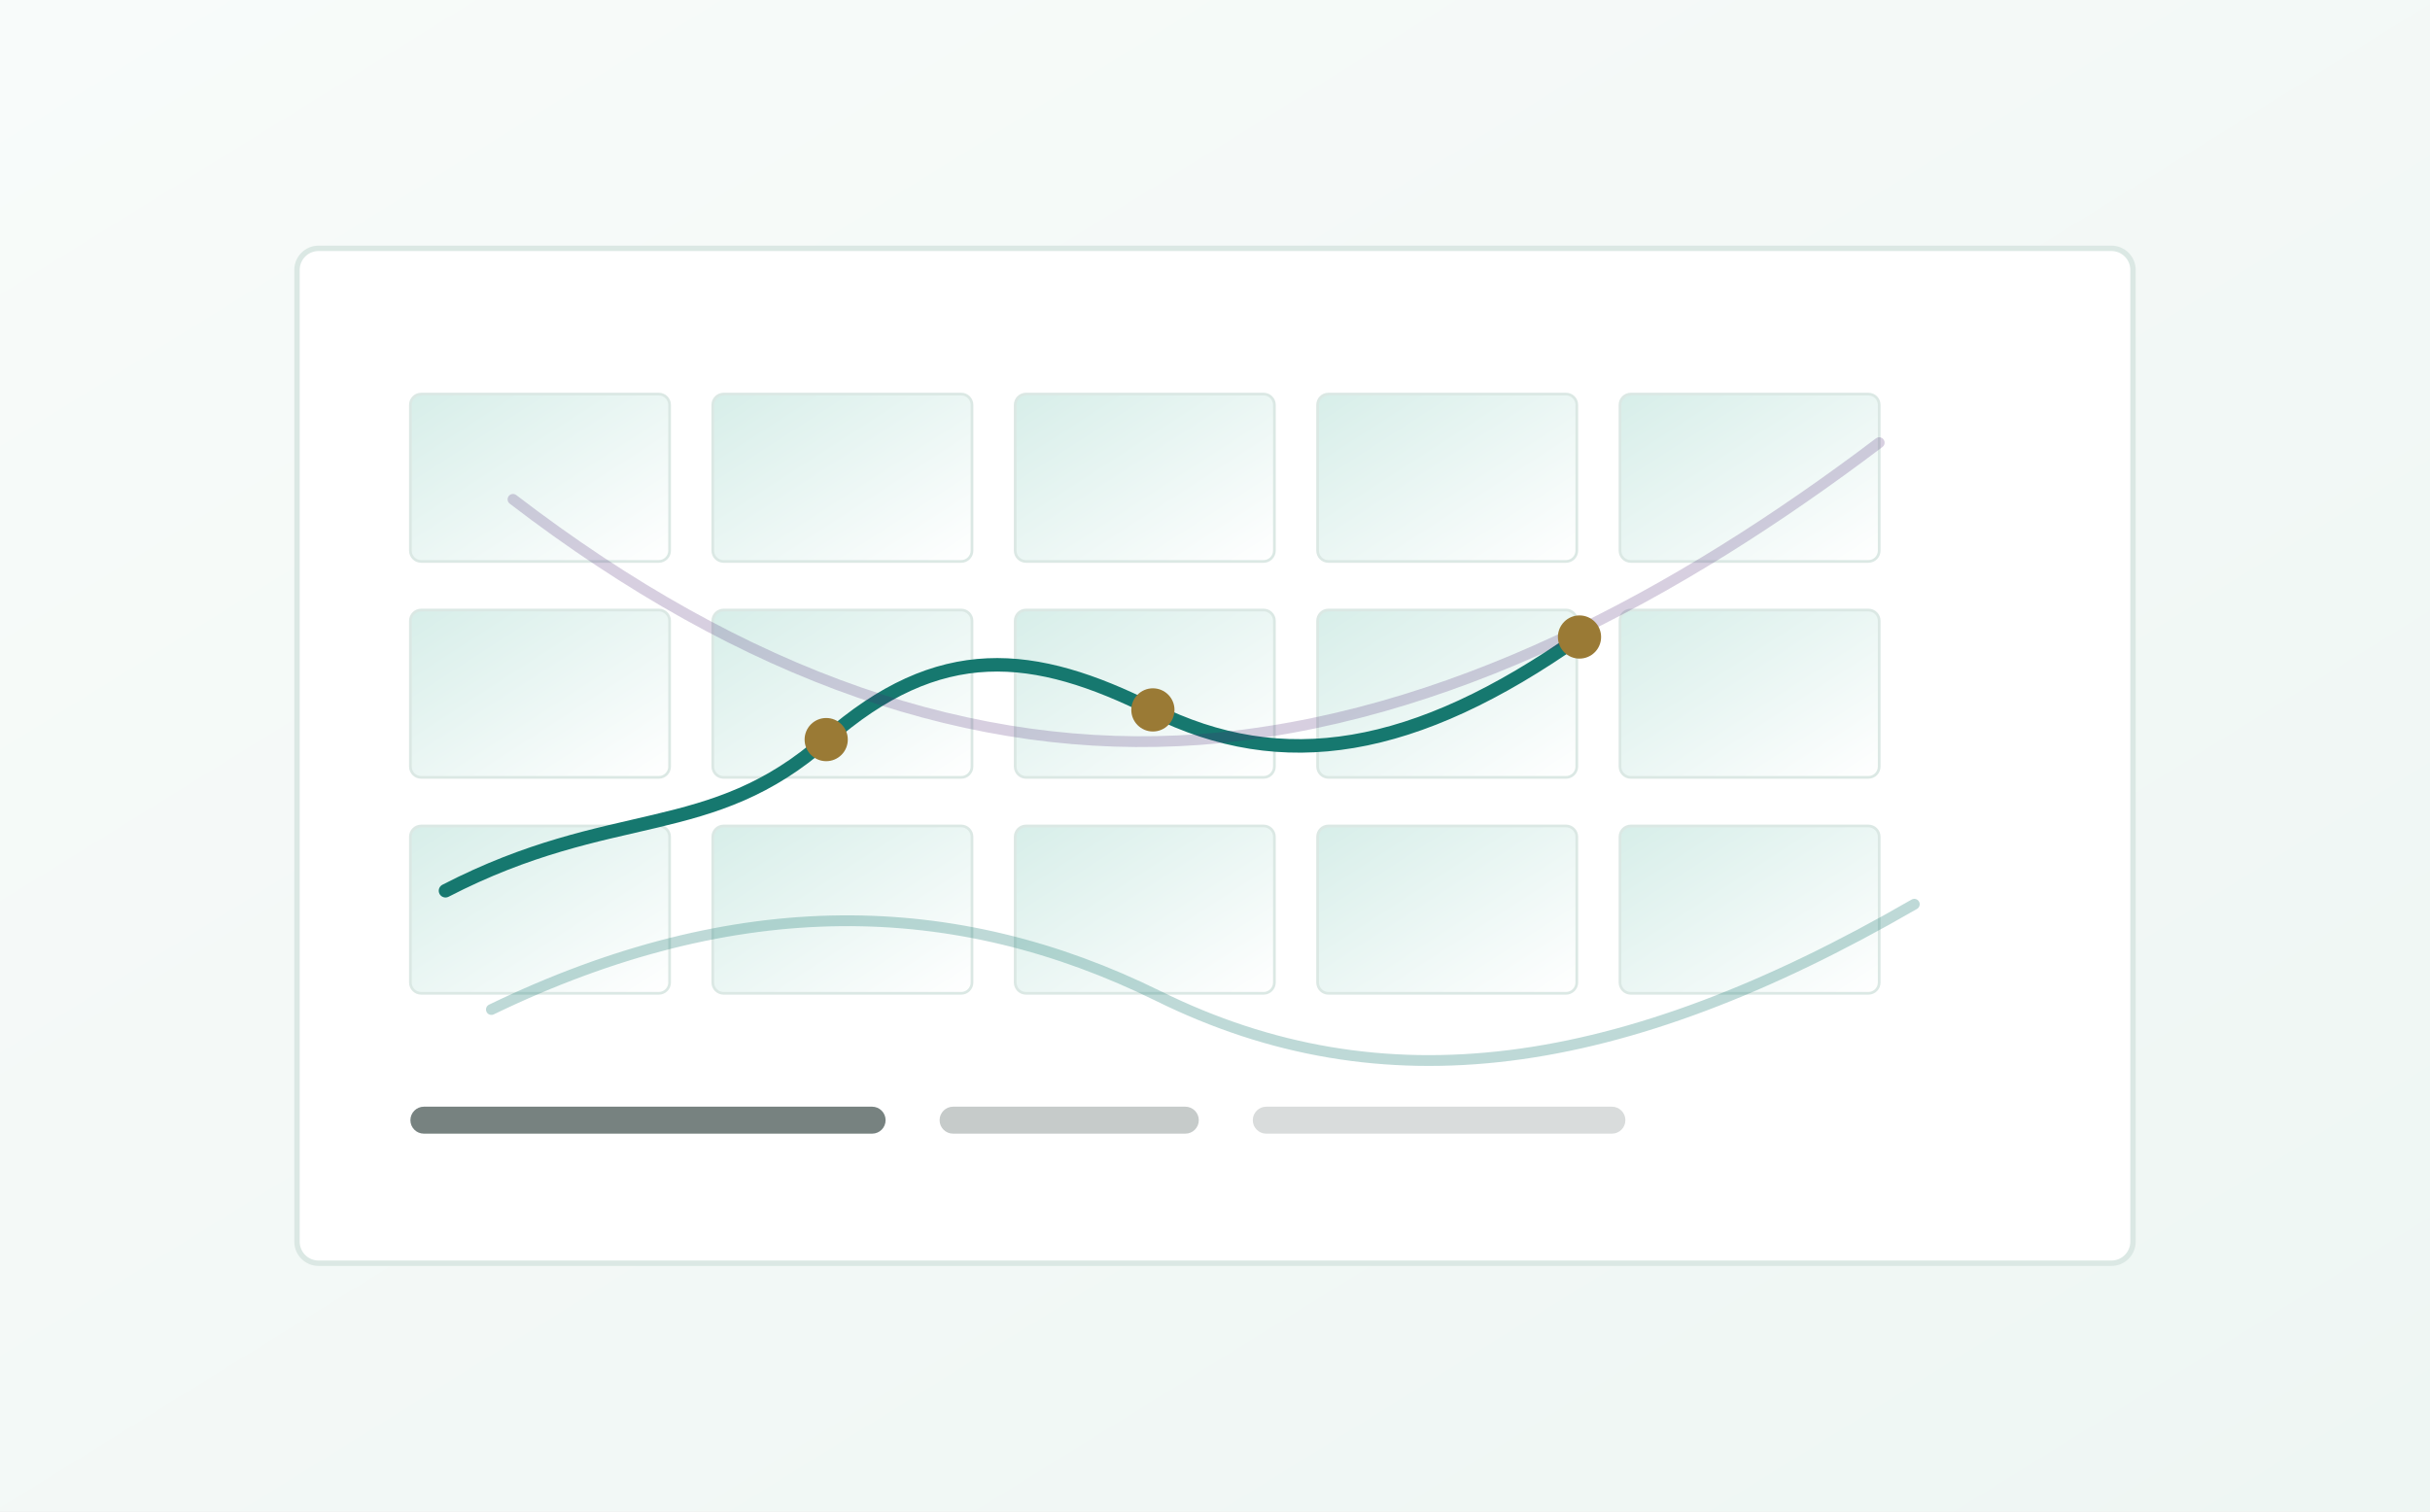
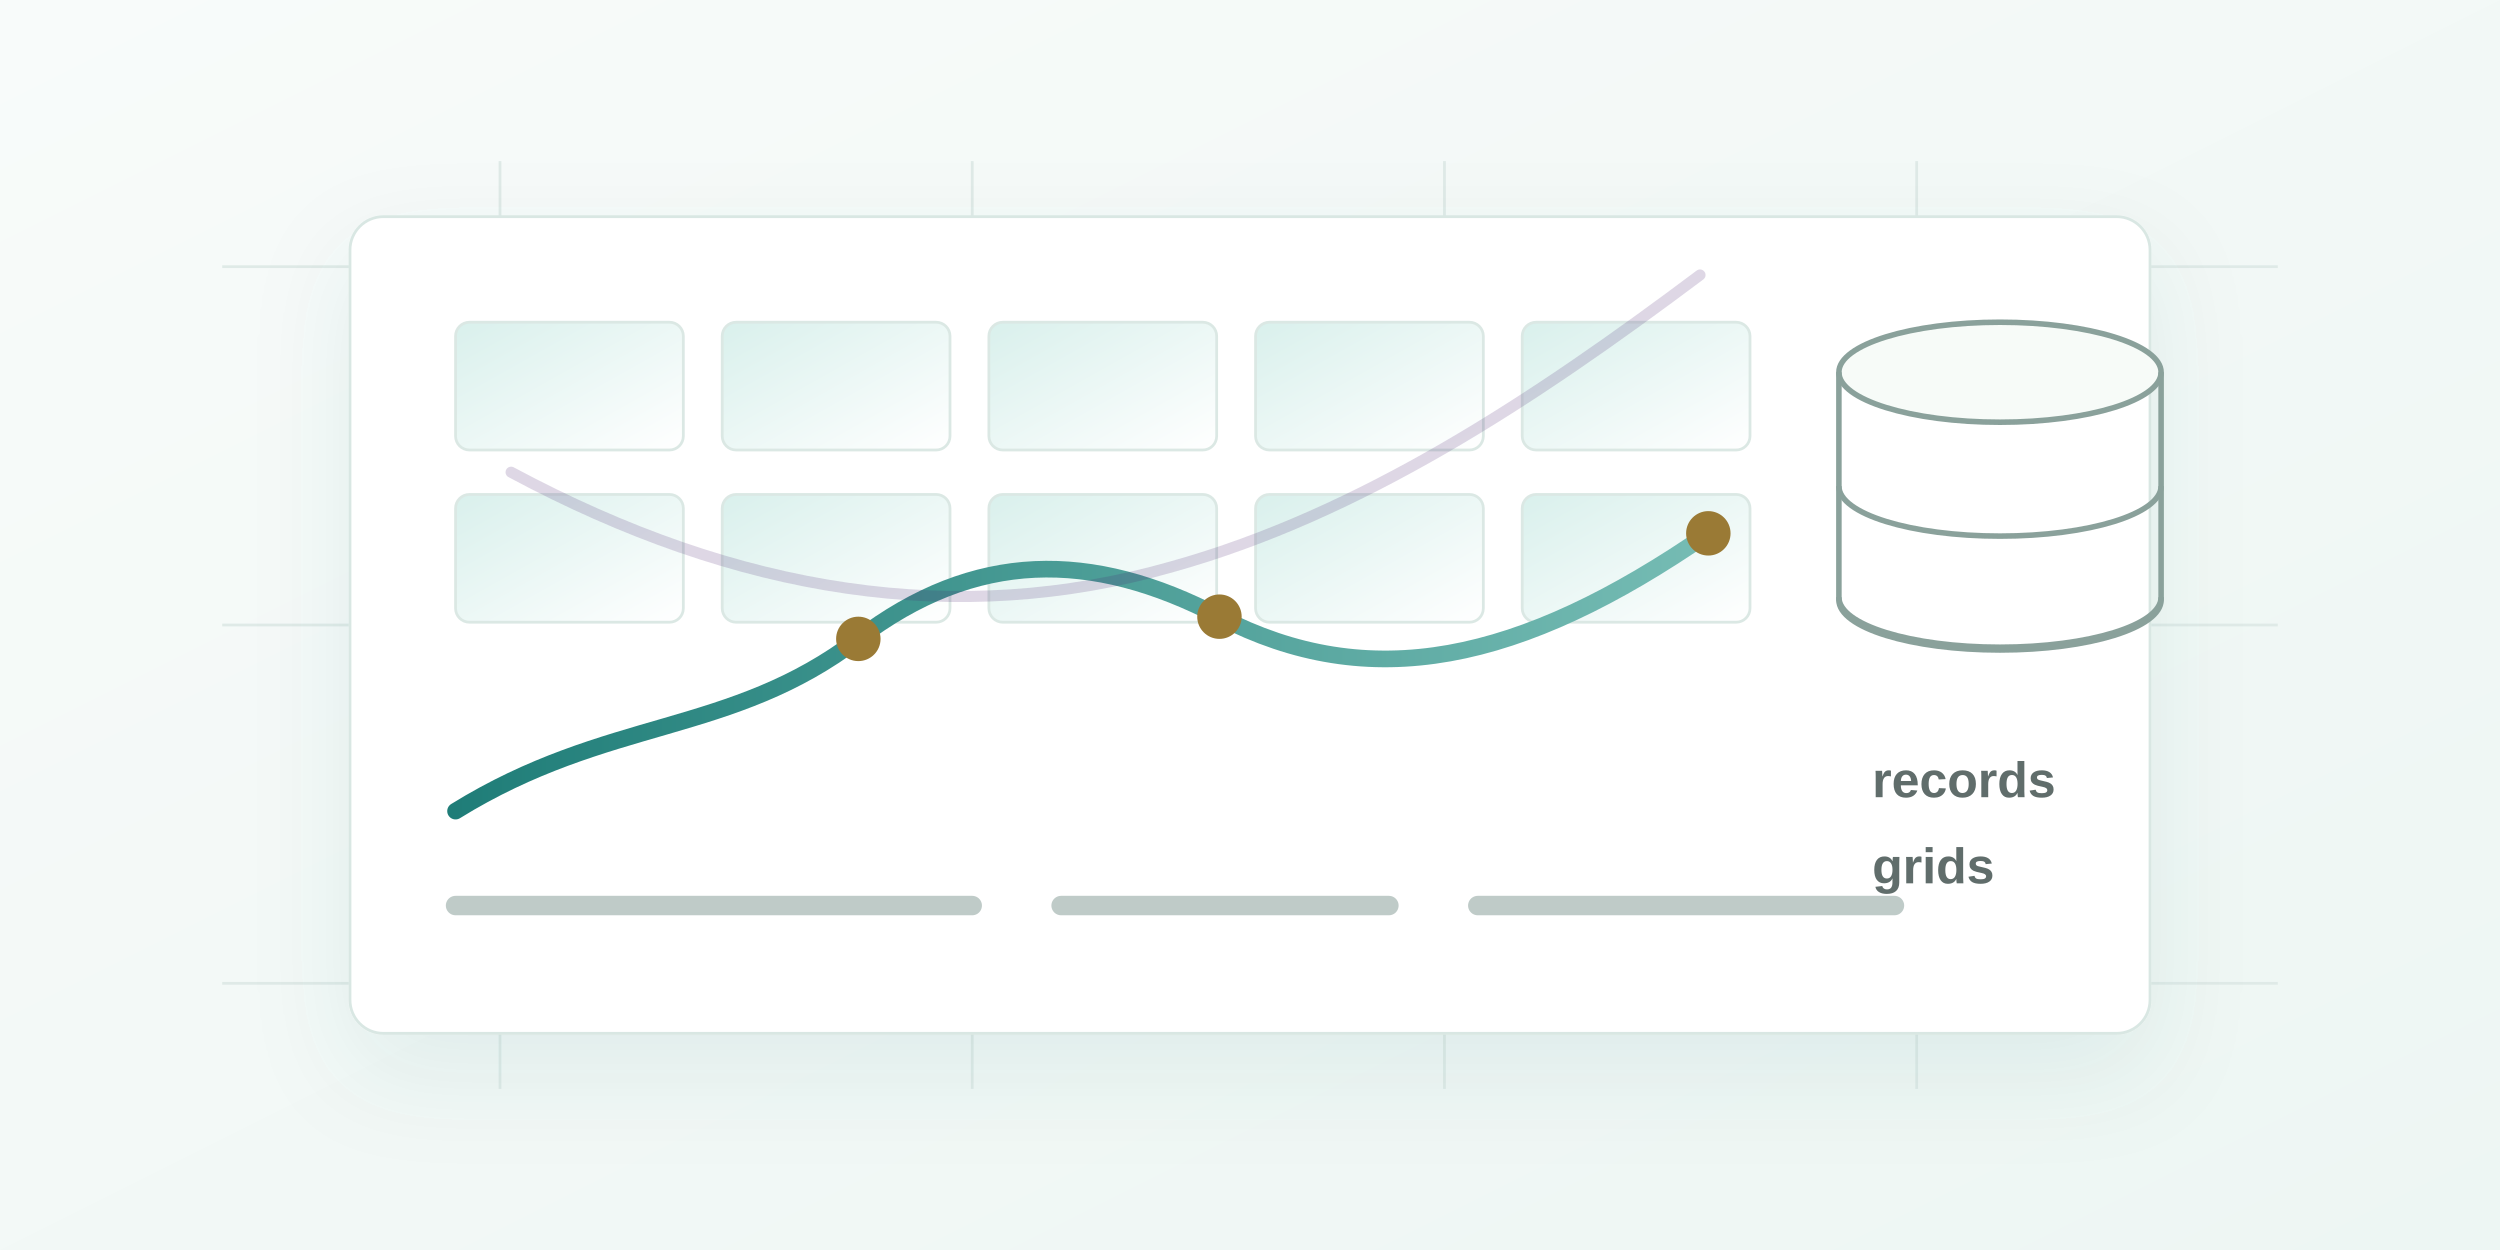
- <svg xmlns="http://www.w3.org/2000/svg" viewBox="0 0 900 560" role="img" aria-labelledby="title desc">
+ <svg xmlns="http://www.w3.org/2000/svg" viewBox="0 0 900 450" role="img" aria-labelledby="title desc">
  <defs>
    <linearGradient id="bg" x1="0" x2="1" y1="0" y2="1">
      <stop offset="0" stop-color="#f8fbfa" />
-       <stop offset="1" stop-color="#eef6f3" />
+       <stop offset="1" stop-color="#edf6f3" />
    </linearGradient>
    <linearGradient id="cell" x1="0" x2="1" y1="0" y2="1">
-       <stop offset="0" stop-color="#d7eee9" />
+       <stop offset="0" stop-color="#d9f0ec" />
      <stop offset="1" stop-color="#ffffff" />
    </linearGradient>
+     <linearGradient id="teal" x1="0" x2="1">
+       <stop offset="0" stop-color="#1f7d78" />
+       <stop offset="1" stop-color="#76bcb4" />
+     </linearGradient>
+     <filter id="soft" x="-20%" y="-20%" width="140%" height="140%">
+       <feDropShadow dx="0" dy="14" stdDeviation="18" flood-color="#2e6f73" flood-opacity=".08" />
+     </filter>
  </defs>
-   <rect width="900" height="560" fill="url(#bg)" />
-   <g transform="translate(110 92)">
-     <rect width="680" height="376" rx="8" fill="#ffffff" stroke="#dbe8e4" stroke-width="2" />
+   <rect width="900" height="450" fill="url(#bg)" />
+   <g fill="none" stroke="#dfeae7" stroke-width="1">
+     <path d="M80 96h740M80 225h740M80 354h740" />
+     <path d="M180 58v334M350 58v334M520 58v334M690 58v334" />
+   </g>
+   <g filter="url(#soft)">
+     <rect x="126" y="78" width="648" height="294" rx="12" fill="#ffffff" stroke="#d9e7e3" />
+   </g>
+   <g transform="translate(164 116)">
    <g fill="url(#cell)" stroke="#dbe8e4">
-       <rect x="42" y="54" width="96" height="62" rx="4" />
-       <rect x="154" y="54" width="96" height="62" rx="4" />
-       <rect x="266" y="54" width="96" height="62" rx="4" />
-       <rect x="378" y="54" width="96" height="62" rx="4" />
-       <rect x="490" y="54" width="96" height="62" rx="4" />
-       <rect x="42" y="134" width="96" height="62" rx="4" />
-       <rect x="154" y="134" width="96" height="62" rx="4" />
-       <rect x="266" y="134" width="96" height="62" rx="4" />
-       <rect x="378" y="134" width="96" height="62" rx="4" />
-       <rect x="490" y="134" width="96" height="62" rx="4" />
-       <rect x="42" y="214" width="96" height="62" rx="4" />
-       <rect x="154" y="214" width="96" height="62" rx="4" />
-       <rect x="266" y="214" width="96" height="62" rx="4" />
-       <rect x="378" y="214" width="96" height="62" rx="4" />
-       <rect x="490" y="214" width="96" height="62" rx="4" />
-     </g>
-     <g fill="none" stroke-linecap="round">
-       <path d="M55 238c62-32 98-18 141-56 42-37 77-33 121-11 48 24 97 16 158-27" stroke="#16786f" stroke-width="5" />
-       <path d="M80 93c86 66 171 95 254 89 92-7 178-54 252-110" stroke="#4b2572" stroke-opacity=".22" stroke-width="4" />
-       <path d="M72 282c91-44 172-42 247-5 83 41 171 29 280-34" stroke="#16786f" stroke-opacity=".28" stroke-width="4" />
-     </g>
-     <g fill="#9a7a35">
-       <circle cx="196" cy="182" r="8" />
-       <circle cx="317" cy="171" r="8" />
-       <circle cx="475" cy="144" r="8" />
-     </g>
-     <g fill="#233532" opacity=".62">
-       <rect x="42" y="318" width="176" height="10" rx="5" />
-       <rect x="238" y="318" width="96" height="10" rx="5" opacity=".42" />
-       <rect x="354" y="318" width="138" height="10" rx="5" opacity=".28" />
+       <rect x="0" y="0" width="82" height="46" rx="5" />
+       <rect x="96" y="0" width="82" height="46" rx="5" />
+       <rect x="192" y="0" width="82" height="46" rx="5" />
+       <rect x="288" y="0" width="82" height="46" rx="5" />
+       <rect x="384" y="0" width="82" height="46" rx="5" />
+       <rect x="0" y="62" width="82" height="46" rx="5" />
+       <rect x="96" y="62" width="82" height="46" rx="5" />
+       <rect x="192" y="62" width="82" height="46" rx="5" />
+       <rect x="288" y="62" width="82" height="46" rx="5" />
+       <rect x="384" y="62" width="82" height="46" rx="5" />
    </g>
  </g>
+   <g transform="translate(662 116)" fill="none" stroke="#8aa19b" stroke-width="2">
+     <ellipse cx="58" cy="18" rx="58" ry="18" fill="#f7fbf8" />
+     <path d="M0 18v82c0 10 26 18 58 18s58-8 58-18V18" />
+     <path d="M0 59c0 10 26 18 58 18s58-8 58-18" />
+     <path d="M0 99c0 10 26 18 58 18s58-8 58-18" />
+   </g>
+   <g fill="none" stroke-linecap="round" stroke-linejoin="round">
+     <path d="M164 292c55-34 99-27 145-62 42-32 84-32 130-8 54 28 108 17 176-30" stroke="url(#teal)" stroke-width="6" />
+     <path d="M184 170c82 44 161 56 238 34 68-19 130-60 190-105" stroke="#4b2572" stroke-opacity=".18" stroke-width="4" />
+     <path d="M164 326h186M382 326h118M532 326h150" stroke="#8aa19b" stroke-opacity=".55" stroke-width="7" />
+   </g>
+   <g fill="#9a7a35">
+     <circle cx="309" cy="230" r="8" />
+     <circle cx="439" cy="222" r="8" />
+     <circle cx="615" cy="192" r="8" />
+   </g>
+   <g fill="#233532" font-family="-apple-system, BlinkMacSystemFont, 'Segoe UI', Arial, sans-serif" font-size="18" font-weight="700" opacity=".72">
+     <text x="674" y="287">records</text>
+     <text x="674" y="318">grids</text>
+   </g>
</svg>
